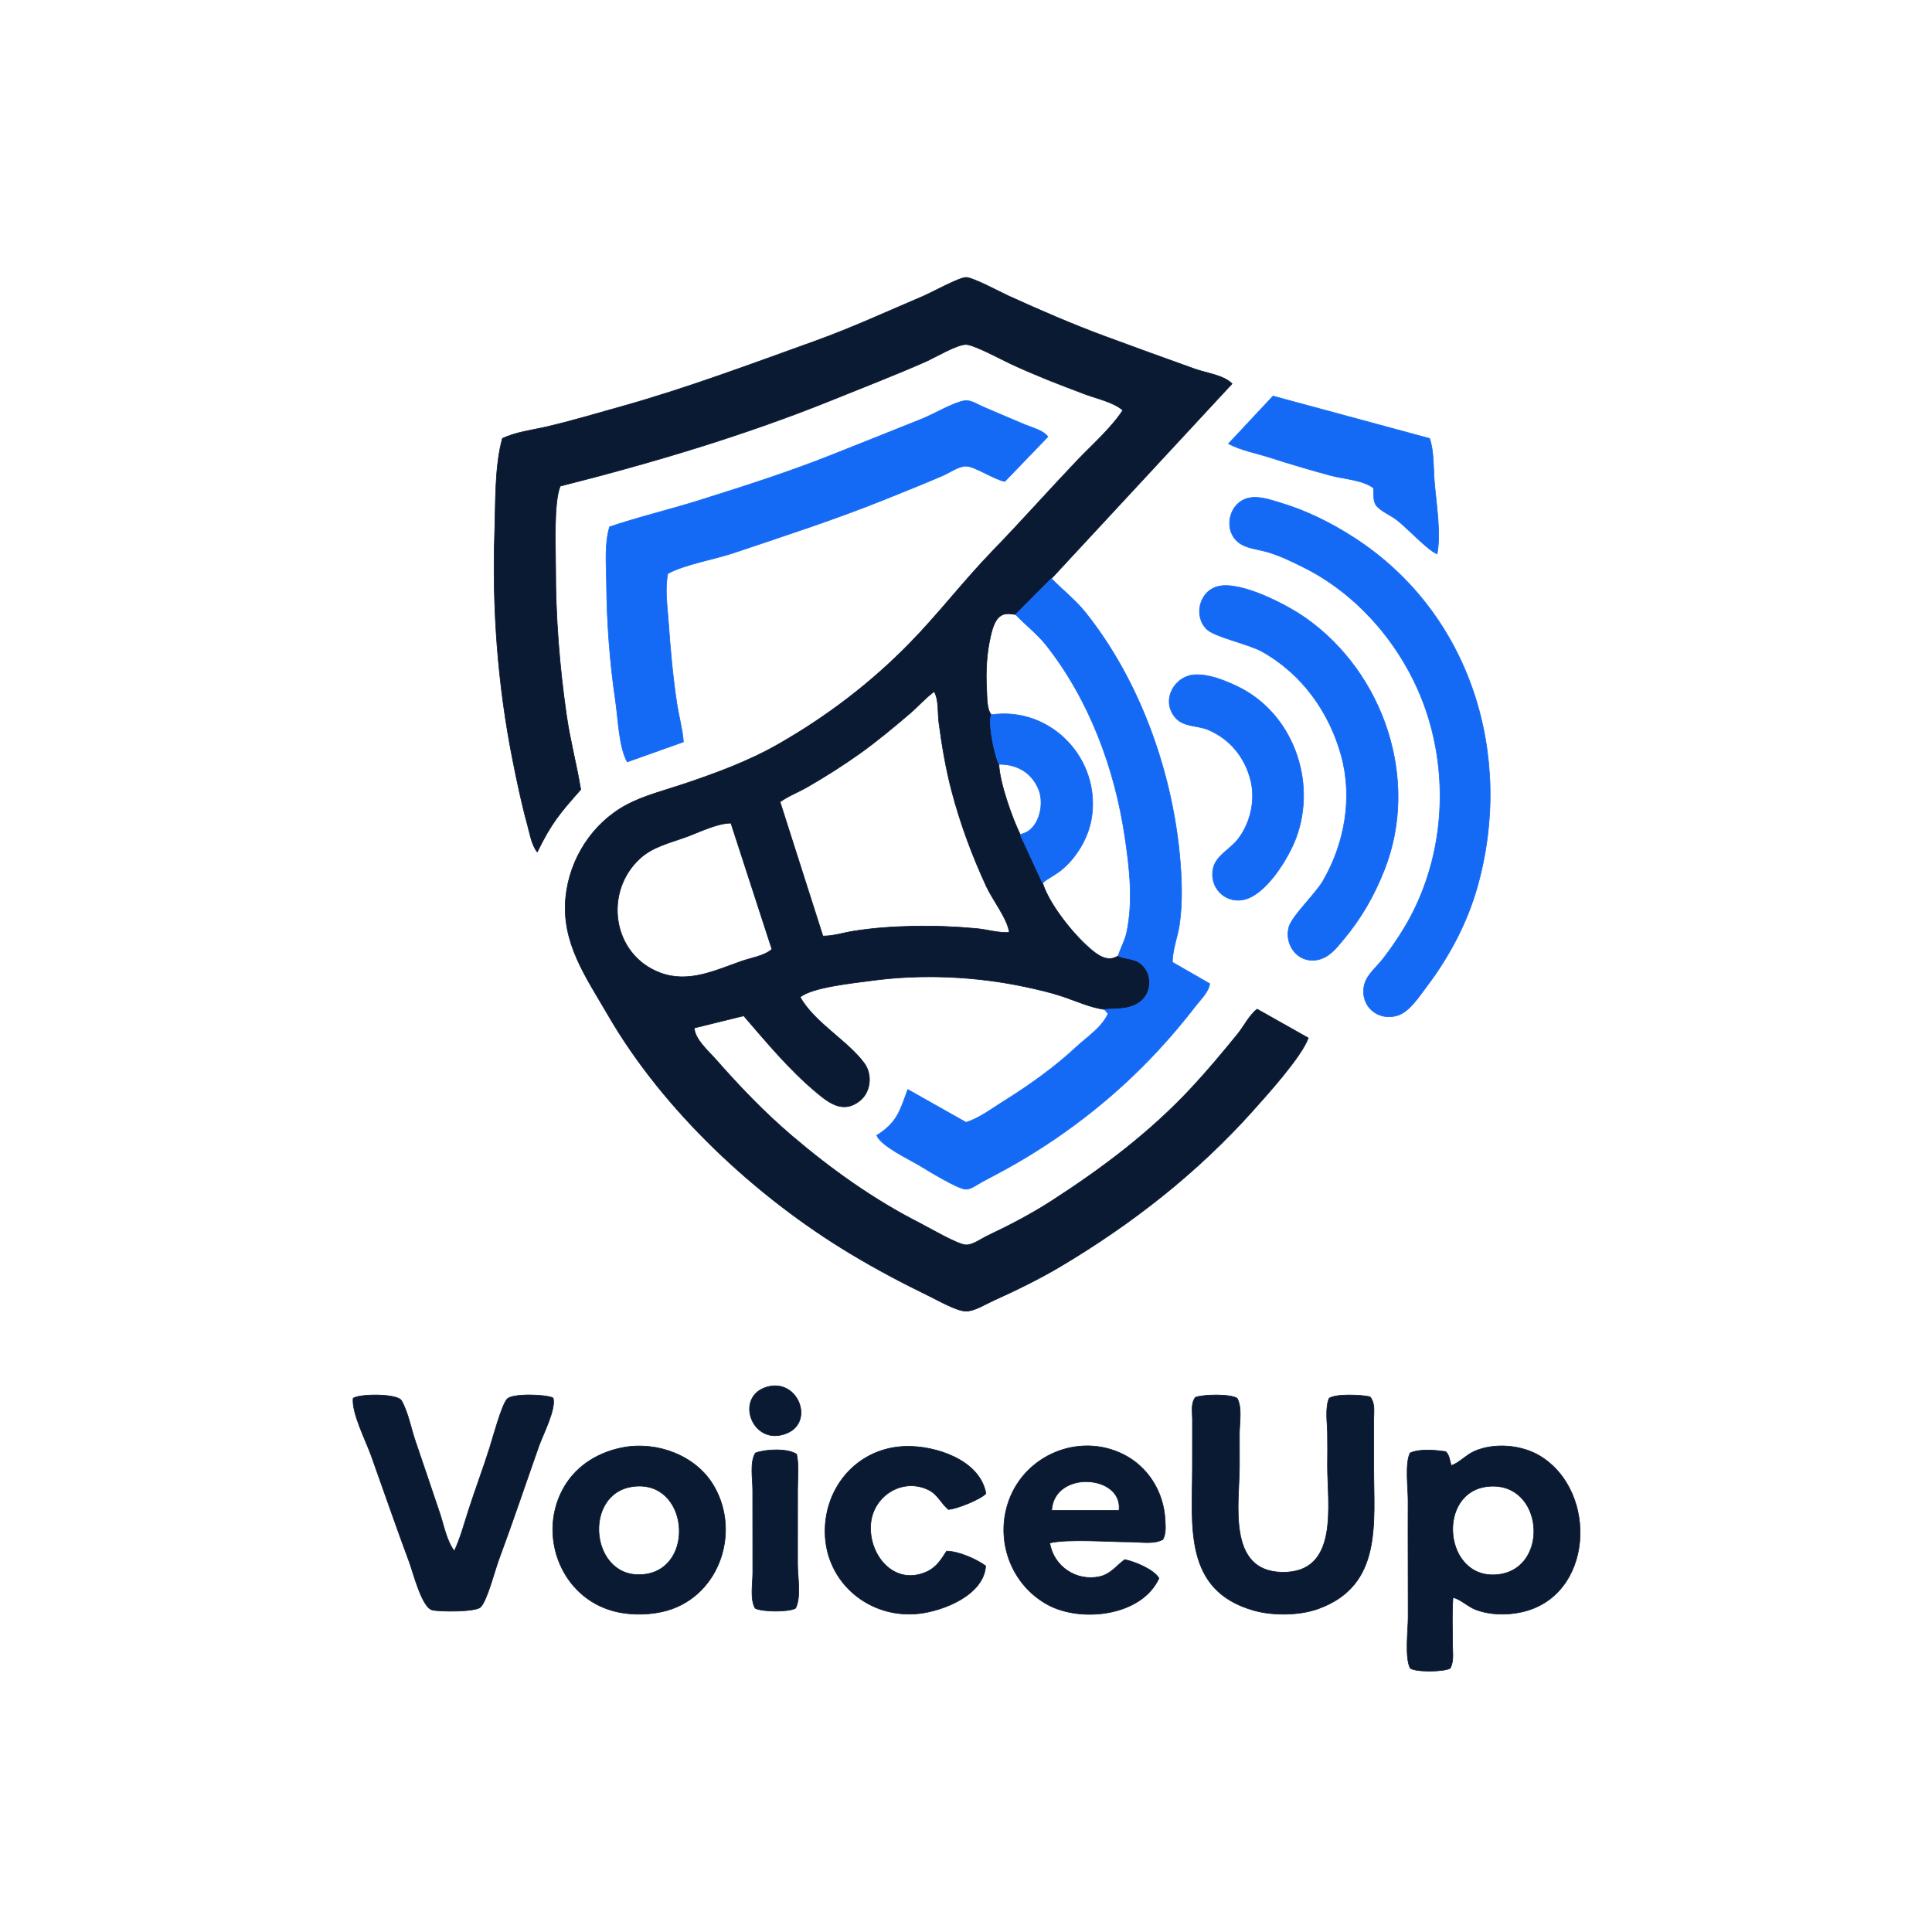
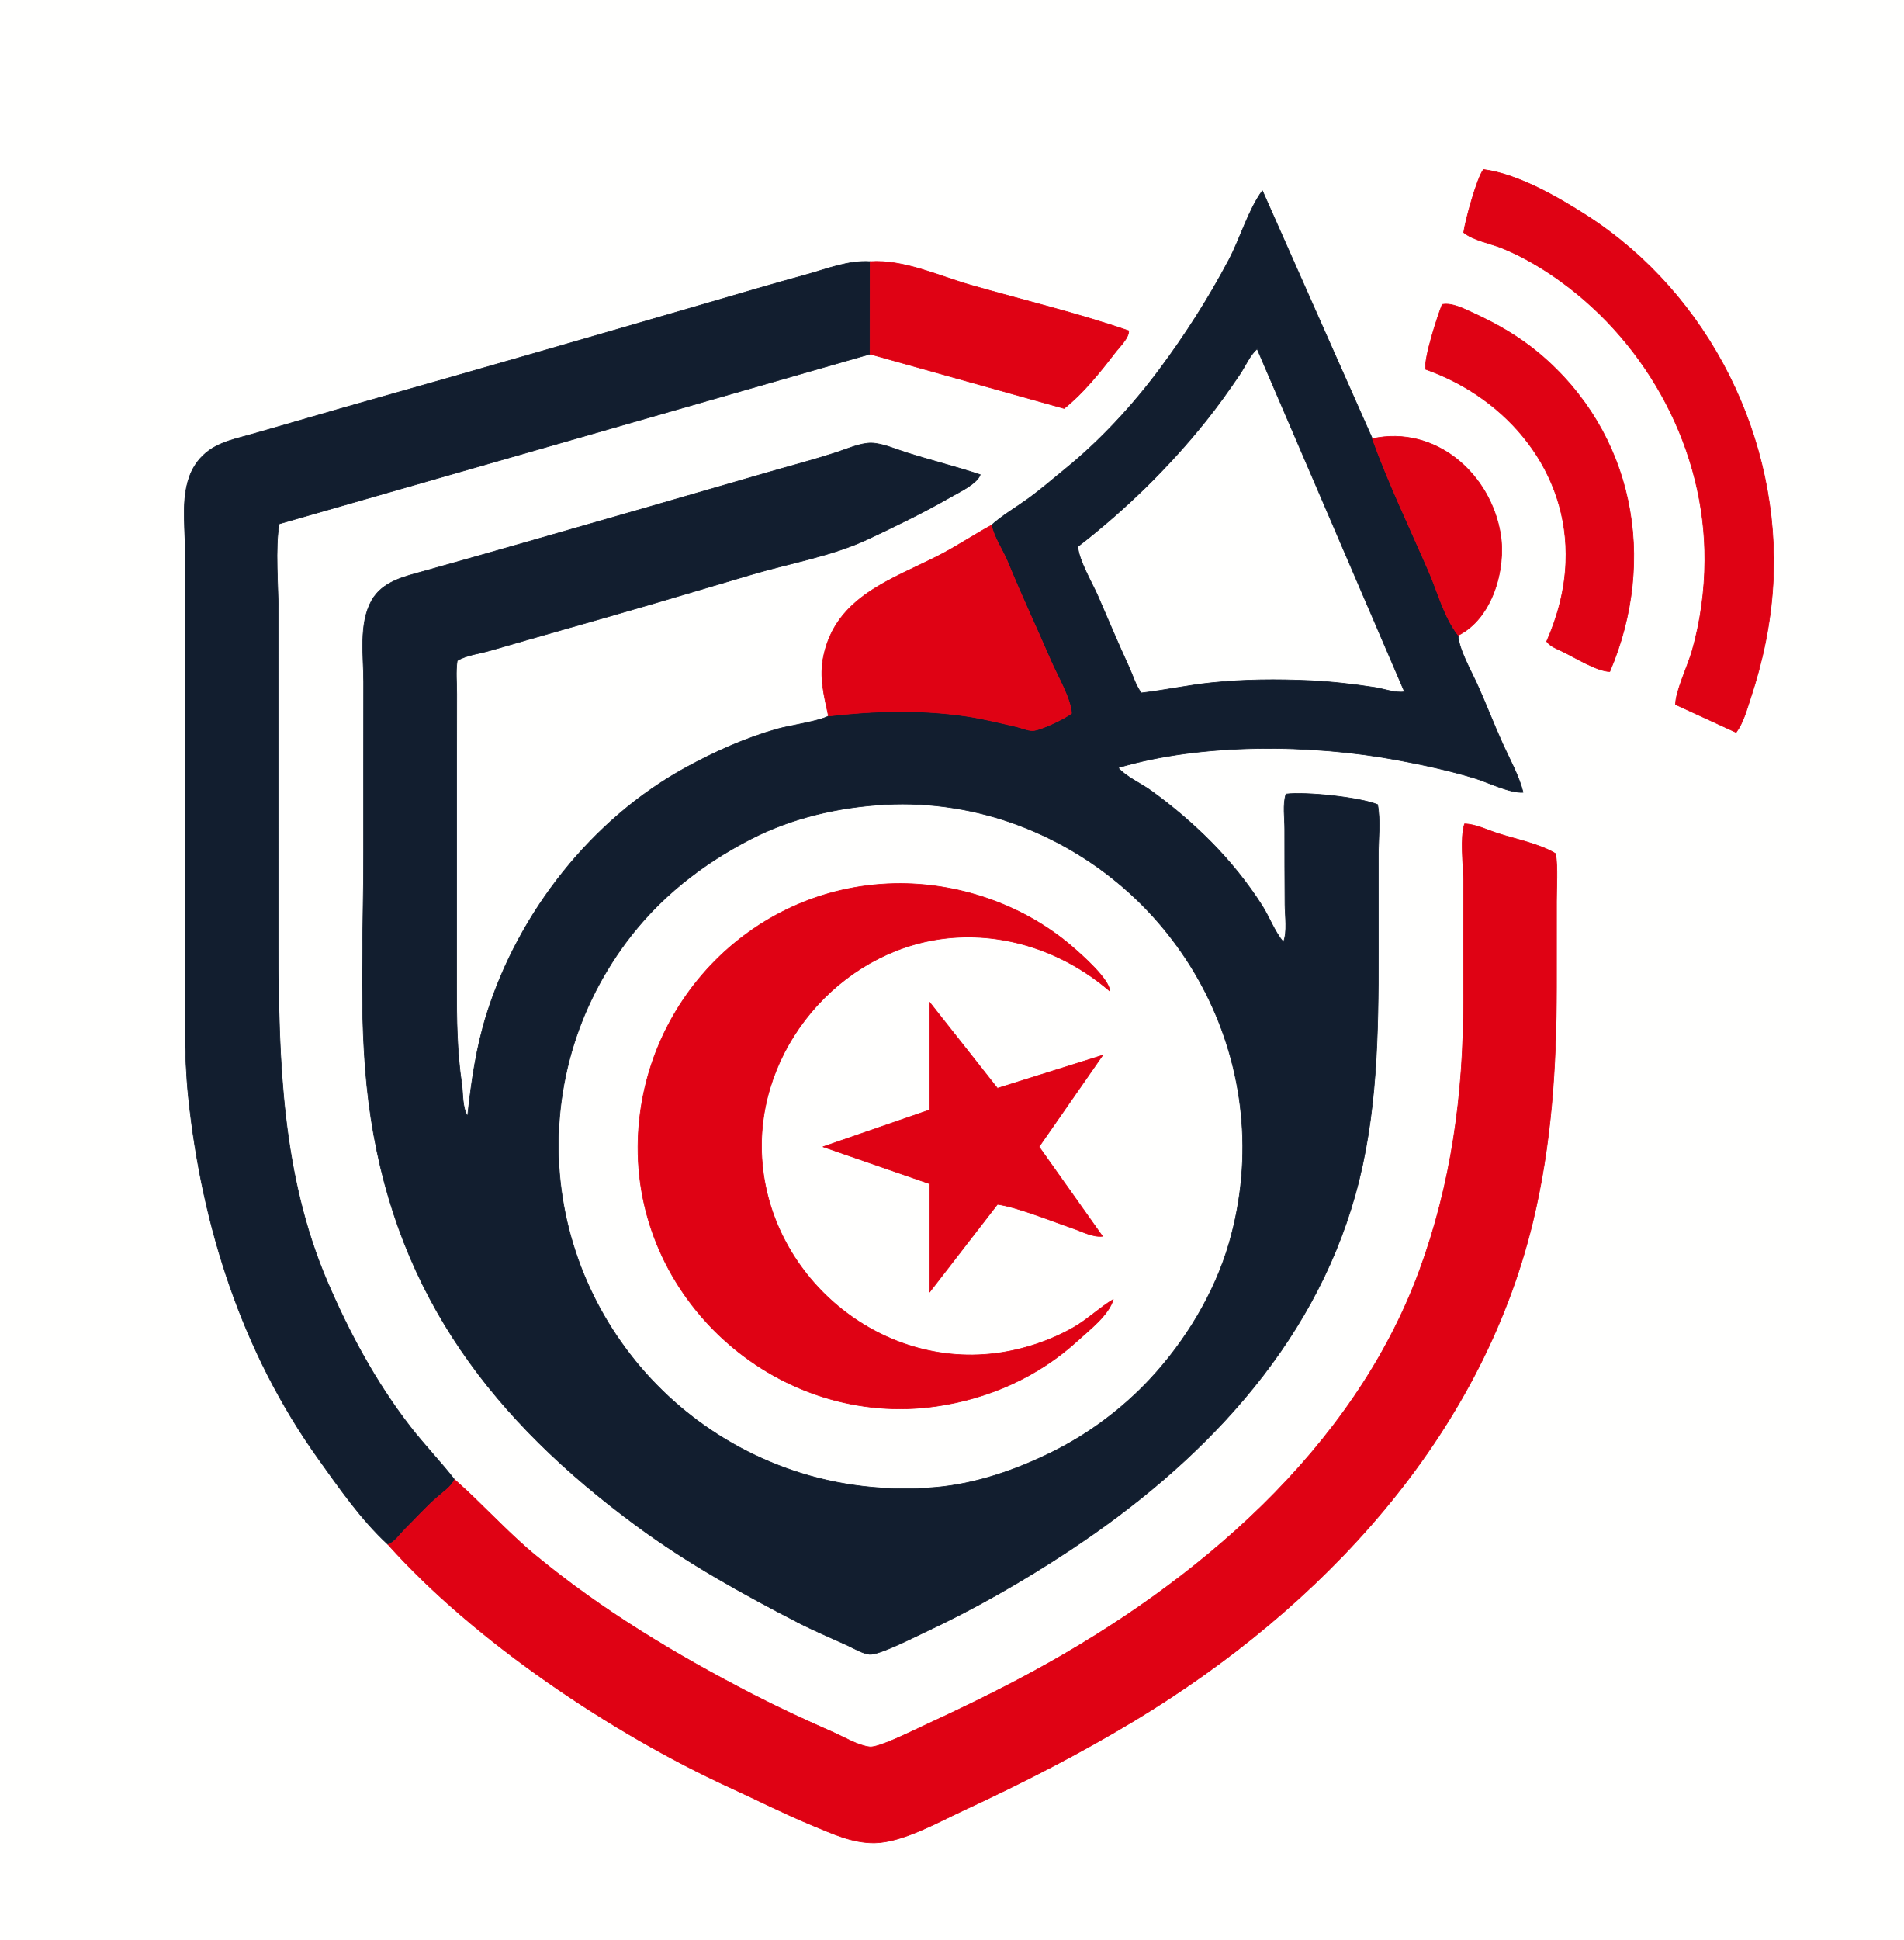
- <svg xmlns="http://www.w3.org/2000/svg" viewBox="0 0 768 768" width="768" height="768">
-   <path d="M417.95 229.99C413.21 234.76 408.47 239.52 403.74 244.29C402.14 244.06 400.46 243.73 398.88 244.26C395.62 245.35 394.52 249.75 393.84 252.62C392.19 259.57 391.8 266.74 392.2 273.88C392.37 276.86 392.17 281.86 394.03 284.13C392.79 288.29 395.32 299.69 397.09 303.8C397.26 310.84 402.34 325.17 405.52 331.68C408.49 338.12 411.47 344.55 414.44 350.99C417.01 359.33 426.39 371.03 432.95 376.77C436.18 379.6 440.22 382.76 444.49 379.97C447.65 381.43 450.93 380.79 453.79 383.31C458.54 387.5 457.91 395.46 452.5 398.81C448.3 401.42 443.69 400.92 439.05 401.28C433.27 400.45 428.08 398.02 422.59 396.16C417.77 394.54 412.69 393.37 407.71 392.3C387.89 388.05 366.21 387.08 346.11 389.85C339.63 390.74 322.8 392.4 318.07 396.38C323.91 406.68 336.96 413.63 343.59 422.7C346.83 427.14 346.17 434.07 341.79 437.57C335.2 442.82 329.57 438.49 324.38 434.13C313.63 425.11 304.76 414.36 295.63 403.8C289.08 405.41 282.54 407.02 275.99 408.63C276.15 413.13 281.79 418 284.69 421.3C294.11 432 303.9 442.22 314.77 451.49C330.39 464.8 347.29 476.87 365.6 486.18C369.2 488.01 380.68 494.77 384 494.87C386.71 494.95 390.22 492.33 392.62 491.2C401.35 487.07 409.96 482.58 418.08 477.34C438.15 464.39 457.17 450.08 473.54 432.51C479.99 425.58 486.04 418.34 492.01 411C494.58 407.84 496.52 403.64 499.73 401.15C506.51 404.97 513.29 408.79 520.07 412.61C517.34 420.15 503.77 435.12 498.02 441.55C475.82 466.33 450.15 486.39 421.66 503.37C412.98 508.53 403.85 512.94 394.66 517.11C391.59 518.5 387.42 521.2 384 521.2C380.31 521.19 373 516.96 369.51 515.27C358.74 510.04 348.33 504.53 338.07 498.36C300.52 475.8 263.61 441.45 241.58 403.3C232.99 388.44 223.08 374.77 224.89 356.65C226.41 341.46 235.37 327.38 248.84 320.07C255.82 316.29 264 314.27 271.49 311.76C284.51 307.39 297.53 302.63 309.49 295.78C328.58 284.86 346.02 271.62 361.43 255.88C373.04 244.04 383.07 230.86 394.62 218.94C406.02 207.17 416.89 194.91 428.19 183.04C434.19 176.74 441.59 170.34 446.35 163.07C442.52 159.82 436.11 158.49 431.35 156.71C421.52 153.04 411.49 149.14 401.98 144.73C398.47 143.1 387.15 136.97 384 136.94C380.33 136.92 371.59 142.16 367.86 143.8C355.74 149.14 343.37 153.9 331.11 158.87C296.08 173.04 259.32 183.98 222.72 193.23C220 199.64 220.89 217.92 220.87 225.49C220.84 245.27 222.38 264.87 225.2 284.41C226.63 294.31 229.24 304.01 230.86 313.86C222.48 323.35 219.29 327.05 213.57 338.68C211.29 335.82 210.65 331.42 209.68 327.92C207.32 319.4 205.54 310.78 203.81 302.12C197.88 272.37 195.61 241.81 196.65 211.46C197.04 199.9 196.61 185.4 199.71 174.29C204.85 171.79 211.48 170.98 217.06 169.7C226.9 167.43 236.66 164.49 246.39 161.78C272.68 154.44 298.26 144.83 323.92 135.61C338.55 130.35 352.76 123.79 367.05 117.71C370.39 116.29 381.21 110.31 384 110.28C386.71 110.24 397.83 116.24 400.99 117.67C413.46 123.34 426.18 128.85 439.01 133.61C451.02 138.07 463.08 142.4 475.12 146.72C479.47 148.27 486.61 149.18 489.76 152.55C465.82 178.36 441.88 204.18 417.95 229.99ZM371.38 274.9C367.87 277.42 365.05 280.76 361.77 283.56C355.29 289.08 348.81 294.5 341.88 299.46C335.12 304.28 328.11 308.72 320.91 312.86C317.37 314.9 313.38 316.4 310.08 318.77C315.76 336.54 321.43 354.31 327.11 372.08C331.07 372.17 335.2 370.79 339.11 370.16C346.93 368.9 355.05 368.34 362.96 368.18C371.42 368.01 379.79 368.33 388.21 369.12C392.5 369.53 396.94 370.91 401.22 370.67C400.55 365.28 394.55 357.68 392.11 352.39C386.46 340.16 381.71 327.42 378.3 314.38C375.97 305.48 374.42 296.32 373.22 287.21C372.72 283.34 373.25 278.31 371.38 274.9ZM290.55 327.19C284.69 327.31 277.82 330.91 272.29 332.88C266.12 335.08 259.5 336.63 254.51 341.15C239.83 354.41 243.22 379.48 262.39 386.7C273.69 390.96 284.23 385.78 294.84 382.07C298.62 380.75 303.85 380 306.85 377.34C301.42 360.62 295.98 343.91 290.55 327.19ZM304.84 551.36C317.17 547.75 323.91 565.2 312.72 569.75C298.99 575.32 291.75 555.2 304.84 551.36ZM180.6 616.57C182.99 611.41 184.5 605.79 186.24 600.38C188.94 591.98 192.07 583.73 194.72 575.31C195.91 571.52 199.4 558.52 201.59 556.13C203.73 553.81 217.23 554.27 219.88 555.72C221.13 560.1 215.79 570.35 214.17 574.95C208.86 590 203.79 605.15 198.23 620.11C196.71 624.17 193.65 636.28 191.02 638.86C189.04 640.8 174.8 640.73 171.81 639.99C167.7 638.95 164.25 625.09 162.75 621.06C157.52 607 152.63 592.8 147.58 578.67C145.47 572.75 139.79 561.72 140.37 555.84C142.78 554.03 157.97 553.88 159.62 556.8C162.29 561.54 163.4 567.92 165.18 573.06C168.44 582.49 171.55 591.95 174.77 601.39C176.42 606.23 177.49 612.49 180.6 616.57ZM491.79 555.84C493.84 559.6 492.69 565.64 492.68 569.86C492.68 574.07 492.69 578.28 492.69 582.49C492.71 597.28 487.52 624.53 509.55 624.99C532.69 625.46 527.63 597.86 527.71 582.49C527.74 578.28 527.78 574.07 527.71 569.86C527.65 565.55 526.71 559.83 528.34 555.84C531.01 553.98 541.35 554.43 544.61 555.25C546.71 557.87 546.08 561.01 546.08 564.25C546.08 570.56 546.08 576.88 546.08 583.19C546.05 605.41 549.68 630.2 524.1 639.48C520.15 640.91 515.85 641.52 511.65 641.65C507.31 641.78 502.55 641.34 498.39 640.16C470.26 632.21 474.01 606.41 474.01 583.19C474.01 576.88 474.02 570.56 474.02 564.25C474.02 561.32 473.33 557.87 475.18 555.47C478.3 554.27 489.05 554.05 491.79 555.84ZM248.03 575.34C261.37 572.94 276.65 578.63 283.68 590.55C294.94 609.63 285.33 635.92 263.09 640.72C256.4 642.17 248.68 642.03 242.16 639.89C222.11 633.34 213.7 608.87 224.4 590.86C229.52 582.24 238.32 577.08 248.03 575.34ZM391.92 593.71C389.85 596 380.13 599.92 376.99 600.03C374.06 597.57 372.78 594.02 369.06 592.22C358.7 587.18 347.01 594.66 346.12 605.82C345.14 617.98 355.31 630.73 368.44 624.79C372.18 623.1 374.19 619.91 376.28 616.61C380.9 616.61 388.04 619.71 391.82 622.47C391.06 634.08 375.01 640.3 365.41 641.41C345.68 643.68 328.2 629.11 327.97 609.14C327.76 590.72 341.29 575.37 360.15 574.94C371.74 574.67 389.52 580.24 391.92 593.71ZM462.27 611.95C458.75 613.97 453.21 612.93 449.23 612.93C441.11 612.93 424.36 611.65 417.31 613.35C418.74 622.59 427.81 628.79 437.1 626.73C441.59 625.73 443.71 622.43 447.12 619.96C451.04 620.77 458.67 623.86 460.71 627.38C453.79 642.5 429.72 645.07 416.54 637.92C401.86 629.96 395.39 612.21 401.06 596.49C407.58 578.42 428.75 569.45 446.32 578.04C456.38 582.96 462.59 593.1 463.15 604.23C463.28 606.92 463.54 609.56 462.27 611.95ZM577.58 635C577.13 641.23 577.4 647.76 577.41 654.03C577.42 657.11 577.99 660.42 576.47 663.15C574.14 664.62 562.8 664.75 560.59 663.15C558.37 658.84 559.76 648 559.77 642.81C559.79 627.38 559.67 611.94 559.74 596.52C559.76 591.6 558.45 581.67 560.54 577.58C564.27 575.84 570.73 576.43 574.77 577.06C576.27 578.79 576.23 580.44 576.88 582.59C580 581.56 582.67 578.48 585.85 577.02C593.83 573.36 604.94 574.3 612.4 578.92C635.45 593.22 633.36 634.6 604.81 640.82C598.9 642.11 592.28 642 586.59 639.83C583.39 638.61 580.77 635.81 577.58 635ZM316.67 578.07C317.64 582.58 317.05 587.68 317.05 592.31C317.05 602.13 317.03 611.95 317.04 621.76C317.04 626.82 318.53 634.83 316.26 639.3C313.56 640.88 302.95 640.79 300.17 639.3C298.11 635.67 299.24 629.44 299.25 625.27C299.26 614.28 299.2 603.29 299.22 592.31C299.23 587.98 298 581.27 300.29 577.58C304.34 576.06 313.01 575.64 316.67 578.07ZM444.83 600.4C446.51 586.21 419.07 584.18 418.04 600.4C426.97 600.4 435.9 600.4 444.83 600.4ZM251.74 590.9C231.14 593.51 234.65 628.62 256.35 625.81C276.7 623.17 273.67 588.11 251.74 590.9ZM591.79 590.86C570.56 592.69 573.81 628.72 595.82 625.87C616.23 623.23 613.62 588.97 591.79 590.86Z" fill="#0b1a33" fill-rule="evenodd" stroke="#0b1a33" stroke-width="0.25" stroke-linejoin="round" />
-   <path d="M568.3 174.29C570.09 179.55 569.74 186.27 570.21 191.82C570.93 200.31 572.86 211.93 571.27 220.2C567.3 218.61 559.04 209.34 554.49 206.12C552.33 204.59 548.18 202.8 546.8 200.5C545.74 198.74 546.24 195.93 545.93 193.93C541.29 190.63 533.92 190.41 528.44 188.88C520.78 186.75 513.1 184.56 505.56 182.09C499.83 180.22 493.7 179.17 488.32 176.39C494.23 170.08 500.13 163.76 506.04 157.44C526.79 163.05 547.55 168.67 568.3 174.29ZM416.57 173.59C410.86 179.52 405.14 185.45 399.43 191.39C394.94 190.51 387.59 185.36 384 185.3C381.11 185.25 377.29 187.99 374.68 189.11C366.77 192.49 358.8 195.7 350.83 198.89C331.4 206.67 311.46 213.11 291.64 219.79C283.95 222.38 272.2 224.34 265.47 228C264.21 234.1 265.28 241.04 265.71 247.23C266.46 258.05 267.42 268.79 269.04 279.52C269.82 284.66 271.28 289.76 271.67 294.93C264.22 297.58 256.78 300.23 249.34 302.88C246.02 296.96 245.72 285.68 244.7 278.79C242.4 263.3 241.23 247.5 241.1 231.8C241.05 224.61 240.22 216.35 242.32 209.43C254.01 205.47 266.13 202.62 277.91 198.92C295.56 193.38 313.42 187.68 330.61 180.84C342.64 176.06 354.67 171.28 366.68 166.44C371.18 164.63 378.97 160.02 383.37 159.3C385.91 158.88 388.8 160.91 391.1 161.87C396.52 164.15 401.89 166.51 407.33 168.78C410.38 170.06 414.49 170.95 416.57 173.59ZM496.31 197.99C500.45 197.06 504.92 198.67 508.87 199.85C519.33 202.96 529.25 207.9 538.4 213.83C584.75 243.84 601.96 300.54 587.25 352.58C583.2 366.9 576.11 380.27 567.13 392.14C564.26 395.92 560.32 402.18 555.55 403.65C547.66 406.06 540.58 399.86 542.29 391.76C543.2 387.49 547.25 384.44 549.81 381.1C554.32 375.2 558.49 368.94 561.82 362.28C573.55 338.75 575.5 310.94 567.98 285.86C560.38 260.54 542.09 237.44 518.27 225.55C513.43 223.13 508.22 220.58 502.96 219.18C499.52 218.26 495.29 217.91 492.38 215.64C486.03 210.69 488.53 199.73 496.31 197.99ZM417.95 229.99C422.42 234.55 427.5 238.47 431.54 243.54C452.8 270.18 465.62 305.78 468.88 339.45C469.75 348.46 470.17 358.5 468.85 367.47C468.13 372.4 466.02 377.58 466.06 382.51C471 385.35 475.93 388.18 480.87 391.01C480.53 394.2 477.27 397.3 475.28 399.88C470.51 406.07 465.49 412.02 460.17 417.75C443.98 435.19 424.94 450.27 404.37 462.18C399.73 464.87 394.99 467.35 390.26 469.87C388.48 470.82 386.08 472.73 384 472.74C380.92 472.76 368.65 465.19 365.45 463.26C361.16 460.69 350.36 455.66 348.51 451.33C356.65 446.26 357.77 441.54 360.85 433.08C368.57 437.43 376.28 441.78 384 446.14C389.06 444.65 393.99 440.88 398.47 438.08C408.74 431.69 418.92 424.5 427.8 416.23C432.04 412.29 438.13 408.35 440.47 402.94C440 402.39 439.53 401.83 439.05 401.28C443.69 400.92 448.3 401.42 452.5 398.81C457.91 395.46 458.54 387.5 453.79 383.31C450.93 380.79 447.65 381.43 444.49 379.97C445.49 376.83 447.2 373.9 447.91 370.53C450.54 358 448.99 344.9 447.13 332.42C443.08 305.34 433 278.17 415.87 256.45C412.24 251.86 407.61 248.42 403.74 244.29C408.47 239.52 413.21 234.76 417.95 229.99ZM484.4 233.06C493.51 231.01 511.63 240.45 519.1 245.73C550.08 267.61 564.45 309.99 550.29 345.82C546.2 356.19 541.1 365.06 533.92 373.65C531.05 377.08 528.24 380.72 523.55 381.57C516 382.94 510.59 375.76 512.29 368.75C513.37 364.29 522.88 355.42 525.9 350.21C534.51 335.34 537.8 317.23 533.21 300.47C528.45 283.11 517.6 267.89 501.68 259C496.15 255.92 482.87 253.24 479.69 250.1C474.28 244.78 476.84 234.76 484.4 233.06ZM475.18 268.22C480.67 268 486.61 270.41 491.47 272.68C513.79 283.09 523.66 310.44 515.18 333.12C512.24 340.99 503.19 356.03 494.09 357.68C486.63 359.04 480.63 352.49 482.26 345.18C483.39 340.13 488.92 337.64 491.96 333.8C497.01 327.42 499.13 318.28 497.21 310.38C494.98 301.18 489.05 293.83 480.32 290.11C475.91 288.22 470.48 289.15 467.1 285.1C461.46 278.34 466.81 268.56 475.18 268.22ZM394.03 284.13C417.86 280.68 437.92 301.98 433.83 325.59C432.48 333.36 427.7 341.27 421.53 346.14C419.28 347.92 416.51 349.14 414.44 350.99C411.47 344.55 408.49 338.12 405.52 331.68C412.9 330.45 415.35 319.98 412.95 313.98C410.19 307.09 404.33 303.77 397.09 303.8C395.32 299.69 392.79 288.29 394.03 284.13Z" fill="#156af5" fill-rule="evenodd" stroke="#156af5" stroke-width="0.25" stroke-linejoin="round" />
+ <svg xmlns="http://www.w3.org/2000/svg" viewBox="0 0 740 754" width="740" height="754">
+   <path d="M0.17 0.17C246.72 0.17 493.28 0.17 739.83 0.17C739.83 251.5 739.83 502.82 739.83 754.15C493.28 754.15 246.72 754.15 0.17 754.15C0.17 502.82 0.17 251.5 0.17 0.17ZM576.65 65.88C574.06 69.32 569.6 85.66 568.96 90.37C572.7 93.43 579.37 94.6 583.92 96.44C591.88 99.66 599.57 104.22 606.53 109.24C640.89 134.04 662.98 175.22 662.7 217.91C662.63 229.75 660.99 241.58 657.76 252.95C656.16 258.59 651.33 268.66 651.3 273.83C659.16 277.44 667.01 281.05 674.87 284.66C677.63 280.96 678.97 275.92 680.41 271.56C685.21 257.12 688.3 242.47 689.2 227.24C692.53 170.89 664.53 114.51 616.95 83.87C605.71 76.63 590.02 67.6 576.65 65.88ZM385.41 204.13C378.49 207.86 371.98 212.29 364.95 215.89C346.69 225.25 325.02 231.8 320.16 254.93C318.4 263.33 320.34 270.21 322.04 278.3C318.54 280.3 306.88 281.98 302.04 283.35C289.72 286.85 277.8 292.19 266.58 298.33C230.01 318.35 201.67 354.53 189.21 394.08C185.12 407.03 183.22 420.36 181.76 433.81C179.62 430.44 180.04 425.08 179.46 421.15C177.63 408.78 177.46 396.13 177.49 383.64C177.56 355 177.47 326.35 177.51 297.71C177.52 288.38 177.51 279.06 177.54 269.74C177.56 265.5 177.09 260.96 177.73 256.78C181.38 254.58 186.38 254.05 190.5 252.86C199.85 250.16 209.19 247.44 218.55 244.8C243.23 237.85 267.8 230.54 292.36 223.24C307.21 218.83 323.4 216.11 337.42 209.53C348.31 204.42 359.04 199.22 369.48 193.22C372.76 191.33 379.81 188.05 381.04 184.49C371.55 181.34 361.84 178.92 352.3 175.9C348.25 174.62 342.88 172.24 338.64 172.19C334.41 172.14 328.96 174.6 324.95 175.9C315.93 178.82 306.65 181.24 297.54 183.89C266.48 192.91 235.38 201.91 204.27 210.8C191.17 214.55 178.08 218.29 164.96 221.95C157.28 224.1 148.67 225.89 144.45 233.44C139.42 242.46 141.36 255.01 141.36 264.97C141.38 287.02 141.29 309.07 141.34 331.12C141.41 365.38 139 400.64 144.21 434.61C154.87 504.2 192.07 552.2 247.5 593.07C267.12 607.53 288.64 619.48 310.26 630.62C316.52 633.84 322.99 636.53 329.37 639.46C331.78 640.57 335.36 642.73 338.01 642.96C341.74 643.28 355.23 636.36 359.26 634.48C378.83 625.35 397.9 614.41 415.92 602.49C466.47 569.05 510.08 524.07 526.81 464.36C535.46 433.46 535.77 401.85 535.82 370C535.84 357.5 535.82 344.99 535.79 332.49C535.78 326.12 536.67 318.94 535.5 312.71C528.31 309.81 507.55 307.67 499.89 308.62C498.59 312.7 499.42 317.96 499.41 322.26C499.39 332.03 499.45 341.81 499.5 351.59C499.53 356.02 500.49 362.1 498.9 366.12C495.5 362.21 493.45 356.45 490.63 352.01C485.04 343.22 478.25 334.79 470.92 327.37C463.66 320.02 455.76 313.32 447.39 307.27C443.47 304.44 437.75 301.95 434.63 298.39C467.3 288.64 509.93 289.18 543.22 295.4C553.24 297.27 563.3 299.46 573.06 302.4C578.32 303.98 586.86 308.31 592.06 307.94C590.49 301.6 586.88 295.17 584.17 289.19C580.59 281.3 577.52 273.18 573.91 265.3C571.74 260.54 566.86 251.91 566.86 246.92C580.16 240.32 585.47 221.16 583.29 207.66C579.49 184.17 558.08 165.17 533.46 170.48C519.21 138.36 504.96 106.24 490.72 74.12C485.27 81.51 482.11 92.62 477.72 100.94C469.76 115.98 460.64 130.26 450.46 143.89C440.07 157.81 427.43 171.45 413.92 182.39C409.04 186.34 404.26 190.53 399.15 194.18C394.64 197.42 389.51 200.4 385.41 204.13ZM150.81 600.28C184.33 637.82 238.06 673.82 283.68 694.71C294.45 699.64 304.99 705.01 315.95 709.53C323.68 712.72 331.43 716.38 339.99 716.26C350.8 716.1 364.75 708.16 374.54 703.62C397.38 693 419.6 681.68 441.17 668.64C513.62 624.84 575.52 558.96 595.84 474.87C603.11 444.76 605.02 414.56 605.04 383.64C605.05 372.5 605.06 361.36 605.05 350.22C605.04 344.17 605.58 337.79 604.74 331.81C598.87 328.1 588.9 326.07 582.15 323.88C578.11 322.57 573.53 320.27 569.3 320.21C567.51 325.88 568.87 335.84 568.87 342.04C568.86 357.72 568.82 373.41 568.87 389.1C568.97 425.1 564.17 460.22 551.68 494.06C526.06 563.44 465.01 615.13 401.68 649.6C387.14 657.52 372.42 664.56 357.42 671.51C353.85 673.17 341.45 679.32 338.13 678.96C333.63 678.48 328.24 675.22 324.12 673.4C313.48 668.71 302.94 663.85 292.59 658.52C262.83 643.18 233.62 625.62 207.78 604.19C196.8 595.09 187.36 584.38 176.68 575.03C171.15 567.97 164.87 561.48 159.37 554.37C146.09 537.19 135.69 517.88 127.17 497.97C109.64 457.03 108.22 412.48 108.22 368.64C108.22 349.08 108.2 329.53 108.21 309.98C108.22 286.11 108.21 262.24 108.2 238.37C108.2 228.82 106.82 212.26 108.56 203.59C185.11 181.6 261.65 159.61 338.2 137.62C363.35 144.66 388.5 151.71 413.65 158.75C421.09 152.87 427.69 144.59 433.44 137.09C435.1 134.91 438.9 131.35 438.75 128.56C418.65 121.6 397.68 116.65 377.23 110.77C364.85 107.22 351.3 100.78 338.22 101.68C329.65 101.13 321.34 104.58 313.21 106.81C300.45 110.3 287.75 114.07 275.05 117.77C230.96 130.61 186.84 143.39 142.66 155.87C127.78 160.07 112.96 164.48 98.08 168.71C90 171 82.14 172.35 76.77 179.45C69.61 188.91 71.99 202.68 72 213.82C72.01 239.51 72.03 265.2 72.02 290.88C72 318.62 71.97 346.36 72.02 374.09C72.05 391.5 71.45 409.15 73.26 426.49C78.51 476.69 94.12 525.53 123.68 566.88C131.89 578.36 140.39 590.66 150.81 600.28ZM625.76 261.01C644.37 217.44 635.11 168.26 598.26 137.32C590.58 130.88 581.95 125.9 572.86 121.75C569.28 120.12 564.5 117.56 560.6 118.33C558.69 123.21 553.55 138.99 554.15 143.53C586.02 154.77 610.08 183.4 608.67 218.59C608.24 229.3 605.51 239.54 601.21 249.31C602.82 251.4 605.35 252.21 607.72 253.37C612.39 255.66 620.85 260.92 625.76 261.01ZM488.67 135.58C507.77 180.01 526.87 224.43 545.96 268.86C542.52 269.45 537.88 267.71 534.37 267.17C525.98 265.88 517.62 264.92 509.13 264.53C496.43 263.95 483.6 264.04 470.94 265.35C461.79 266.29 452.76 268.27 443.66 269.32C441.44 266.41 440.37 262.52 438.84 259.2C434.65 250.1 430.79 240.87 426.79 231.69C424.46 226.35 419.43 218 418.96 212.45C437.38 198.19 454.23 181.76 468.79 163.57C473.46 157.73 477.79 151.63 481.98 145.44C484.15 142.24 485.78 138.14 488.67 135.58ZM344.21 312.68C361.79 311.72 379.86 314.62 396.27 320.86C461.26 345.58 497.25 415.79 477.82 483.03C472.19 502.52 460.82 521.26 447.02 536.03C436.1 547.71 423 557.46 408.68 564.51C394.8 571.34 379.33 576.71 363.81 578.07C345.01 579.72 325.79 577.55 307.95 571.45C242.2 548.96 203.67 479.7 221.34 411.95C225.62 395.52 233.16 380.02 243.27 366.37C256.06 349.09 272.71 336 291.7 326.19C307.87 317.83 326.12 313.66 344.21 312.68ZM431.38 385.17C431.33 380.66 420.54 371.14 416.78 367.9C398.56 352.2 374.18 343.47 350.19 343.39C293.57 343.21 248.26 389.53 247.99 445.71C247.69 506.8 303.45 555.27 363.96 546.56C384.44 543.61 403.67 535.03 419 520.98C423.55 516.81 431.03 511.08 432.75 505.04C427.39 508.25 422.84 512.74 417.36 515.89C408.24 521.13 397.46 524.68 387.05 526C339.56 532.02 296.26 493.23 296.01 445.71C295.79 404.38 329.33 367.43 370.68 364.4C392.85 362.78 414.64 370.78 431.38 385.17ZM361.36 389.53C361.36 403.48 361.36 417.43 361.36 431.38C347.54 436.16 333.73 440.93 319.92 445.71C333.74 450.49 347.56 455.28 361.37 460.07C361.37 474.11 361.37 488.15 361.37 502.18C370.16 490.81 378.95 479.45 387.73 468.08C395.19 469.04 409.33 474.77 417.04 477.4C420.69 478.65 424.79 480.91 428.56 480.49C420.34 468.89 412.12 457.3 403.9 445.71C412.15 433.84 420.4 421.98 428.65 410.12C415.01 414.4 401.37 418.68 387.73 422.96C378.94 411.81 370.15 400.67 361.36 389.53Z" fill="#fffffe" fill-rule="evenodd" stroke="#fffffe" stroke-width="0.25" stroke-linejoin="round" />
+   <path d="M533.46 170.48C539.83 188.07 548.04 205.13 555.51 222.34C559.01 230.41 561.41 239.98 566.86 246.92C566.86 251.91 571.74 260.54 573.91 265.3C577.52 273.18 580.59 281.3 584.17 289.19C586.88 295.17 590.49 301.6 592.06 307.94C586.86 308.31 578.32 303.98 573.06 302.4C563.3 299.46 553.24 297.27 543.22 295.4C509.93 289.18 467.3 288.64 434.63 298.39C437.75 301.95 443.47 304.44 447.39 307.27C455.76 313.32 463.66 320.02 470.92 327.37C478.25 334.79 485.04 343.22 490.63 352.01C493.45 356.45 495.5 362.21 498.9 366.12C500.49 362.1 499.53 356.02 499.5 351.59C499.45 341.81 499.39 332.03 499.41 322.26C499.42 317.96 498.59 312.7 499.89 308.62C507.55 307.67 528.31 309.81 535.5 312.71C536.67 318.94 535.78 326.12 535.79 332.49C535.82 344.99 535.84 357.5 535.82 370C535.77 401.85 535.46 433.46 526.81 464.36C510.08 524.07 466.47 569.05 415.92 602.49C397.9 614.41 378.83 625.35 359.26 634.48C355.23 636.36 341.74 643.28 338.01 642.96C335.36 642.73 331.78 640.57 329.37 639.46C322.99 636.53 316.52 633.84 310.26 630.62C288.64 619.48 267.12 607.53 247.5 593.07C192.07 552.2 154.87 504.2 144.21 434.61C139 400.64 141.41 365.38 141.34 331.12C141.29 309.07 141.38 287.02 141.36 264.97C141.36 255.01 139.42 242.46 144.45 233.44C148.67 225.89 157.28 224.1 164.96 221.95C178.08 218.29 191.17 214.55 204.27 210.8C235.38 201.91 266.48 192.91 297.54 183.89C306.65 181.24 315.93 178.82 324.95 175.9C328.96 174.6 334.41 172.14 338.64 172.19C342.88 172.24 348.25 174.62 352.3 175.9C361.84 178.92 371.55 181.34 381.04 184.49C379.81 188.05 372.76 191.33 369.48 193.22C359.04 199.22 348.31 204.42 337.42 209.53C323.4 216.11 307.21 218.83 292.36 223.24C267.8 230.54 243.23 237.85 218.55 244.8C209.19 247.44 199.85 250.16 190.5 252.86C186.38 254.05 181.38 254.58 177.73 256.78C177.09 260.96 177.56 265.5 177.54 269.74C177.51 279.06 177.52 288.38 177.51 297.71C177.47 326.35 177.56 355 177.49 383.64C177.46 396.13 177.63 408.78 179.46 421.15C180.04 425.08 179.62 430.44 181.76 433.81C183.22 420.36 185.12 407.03 189.21 394.08C201.67 354.53 230.01 318.35 266.58 298.33C277.8 292.19 289.72 286.85 302.04 283.35C306.88 281.98 318.54 280.3 322.04 278.3C339.85 276.23 357.64 275.72 375.46 278.32C382.11 279.3 388.67 280.96 395.21 282.45C397.21 282.91 399.31 283.93 401.37 283.94C404.28 283.96 414.16 279.15 416.53 277.24C416.18 271.37 410.89 262.48 408.47 256.83C402.96 243.99 396.97 231.34 391.69 218.41C389.84 213.89 386.32 208.85 385.41 204.13C389.51 200.4 394.64 197.42 399.15 194.18C404.26 190.53 409.04 186.34 413.92 182.39C427.43 171.45 440.07 157.81 450.46 143.89C460.64 130.26 469.76 115.98 477.72 100.94C482.11 92.62 485.27 81.51 490.72 74.12C504.96 106.24 519.21 138.36 533.46 170.48ZM338.22 101.68C338.21 113.66 338.21 125.64 338.2 137.62C261.65 159.61 185.11 181.6 108.56 203.59C106.82 212.26 108.2 228.82 108.2 238.37C108.21 262.24 108.22 286.11 108.21 309.98C108.2 329.53 108.22 349.08 108.22 368.64C108.22 412.48 109.64 457.03 127.17 497.97C135.69 517.88 146.09 537.19 159.37 554.37C164.87 561.48 171.15 567.97 176.68 575.03C175.67 577.73 171.67 580.41 169.44 582.41C165.26 586.16 161.47 590.37 157.48 594.32C155.57 596.19 153.27 599.67 150.81 600.28C140.39 590.66 131.89 578.36 123.68 566.88C94.12 525.53 78.51 476.69 73.26 426.49C71.45 409.15 72.05 391.5 72.02 374.09C71.97 346.36 72 318.62 72.02 290.88C72.03 265.2 72.01 239.51 72 213.82C71.99 202.68 69.61 188.91 76.77 179.45C82.14 172.35 90 171 98.08 168.71C112.96 164.48 127.78 160.07 142.66 155.87C186.84 143.39 230.96 130.61 275.05 117.77C287.75 114.07 300.45 110.3 313.21 106.81C321.34 104.58 329.65 101.13 338.22 101.68ZM488.67 135.58C485.78 138.14 484.15 142.24 481.98 145.44C477.79 151.63 473.46 157.73 468.79 163.57C454.23 181.76 437.38 198.19 418.96 212.45C419.43 218 424.46 226.35 426.79 231.69C430.79 240.87 434.65 250.1 438.84 259.2C440.37 262.52 441.44 266.41 443.66 269.32C452.76 268.27 461.79 266.29 470.94 265.35C483.6 264.04 496.43 263.95 509.13 264.53C517.62 264.92 525.98 265.88 534.37 267.17C537.88 267.71 542.52 269.45 545.96 268.86C526.87 224.43 507.77 180.01 488.67 135.58ZM344.21 312.68C326.12 313.66 307.87 317.83 291.7 326.19C272.71 336 256.06 349.09 243.27 366.37C233.16 380.02 225.62 395.52 221.34 411.95C203.67 479.7 242.2 548.96 307.95 571.45C325.79 577.55 345.01 579.72 363.81 578.07C379.33 576.71 394.8 571.34 408.68 564.51C423 557.46 436.1 547.71 447.02 536.03C460.82 521.26 472.19 502.52 477.82 483.03C497.25 415.79 461.26 345.58 396.27 320.86C379.86 314.62 361.79 311.72 344.21 312.68Z" fill="#121e2f" fill-rule="evenodd" stroke="#121e2f" stroke-width="0.25" stroke-linejoin="round" />
+   <path d="M576.65 65.88C590.02 67.6 605.71 76.63 616.95 83.87C664.53 114.51 692.53 170.89 689.2 227.24C688.3 242.47 685.21 257.12 680.41 271.56C678.97 275.92 677.63 280.96 674.87 284.66C667.01 281.05 659.16 277.44 651.3 273.83C651.33 268.66 656.16 258.59 657.76 252.95C660.99 241.58 662.63 229.75 662.7 217.91C662.98 175.22 640.89 134.04 606.53 109.24C599.57 104.22 591.88 99.66 583.92 96.44C579.37 94.6 572.7 93.43 568.96 90.37C569.6 85.66 574.06 69.32 576.65 65.88ZM338.22 101.68C351.3 100.78 364.85 107.22 377.23 110.77C397.68 116.65 418.65 121.6 438.75 128.56C438.9 131.35 435.1 134.91 433.44 137.09C427.69 144.59 421.09 152.87 413.65 158.75C388.5 151.71 363.35 144.66 338.2 137.62C338.21 125.64 338.21 113.66 338.22 101.68ZM625.76 261.01C620.85 260.92 612.39 255.66 607.72 253.37C605.35 252.21 602.82 251.4 601.21 249.31C605.51 239.54 608.24 229.3 608.67 218.59C610.08 183.4 586.02 154.77 554.15 143.53C553.55 138.99 558.69 123.21 560.6 118.33C564.5 117.56 569.28 120.12 572.86 121.75C581.95 125.9 590.58 130.88 598.26 137.32C635.11 168.26 644.37 217.44 625.76 261.01ZM566.86 246.92C561.41 239.98 559.01 230.41 555.51 222.34C548.04 205.13 539.83 188.07 533.46 170.48C558.08 165.17 579.49 184.17 583.29 207.66C585.47 221.16 580.16 240.32 566.86 246.92ZM385.41 204.13C386.32 208.85 389.84 213.89 391.69 218.41C396.97 231.34 402.96 243.99 408.47 256.83C410.89 262.48 416.18 271.37 416.53 277.24C414.16 279.15 404.28 283.96 401.37 283.94C399.31 283.93 397.21 282.91 395.21 282.45C388.67 280.96 382.11 279.3 375.46 278.32C357.64 275.72 339.85 276.23 322.04 278.3C320.34 270.21 318.4 263.33 320.16 254.93C325.02 231.8 346.69 225.25 364.95 215.89C371.98 212.29 378.49 207.86 385.41 204.13ZM150.81 600.28C153.27 599.67 155.57 596.19 157.48 594.32C161.47 590.37 165.26 586.16 169.44 582.41C171.67 580.41 175.67 577.73 176.68 575.03C187.36 584.38 196.8 595.09 207.78 604.19C233.62 625.62 262.83 643.18 292.59 658.52C302.94 663.85 313.48 668.71 324.12 673.4C328.24 675.22 333.63 678.48 338.13 678.96C341.45 679.32 353.85 673.17 357.42 671.51C372.42 664.56 387.14 657.52 401.68 649.6C465.01 615.13 526.06 563.44 551.68 494.06C564.17 460.22 568.97 425.1 568.87 389.1C568.82 373.41 568.86 357.72 568.87 342.04C568.87 335.84 567.51 325.88 569.3 320.21C573.53 320.27 578.11 322.57 582.15 323.88C588.9 326.07 598.87 328.1 604.74 331.81C605.58 337.79 605.04 344.17 605.05 350.22C605.06 361.36 605.05 372.5 605.04 383.64C605.02 414.56 603.11 444.76 595.84 474.87C575.52 558.96 513.62 624.84 441.17 668.64C419.6 681.68 397.38 693 374.54 703.62C364.75 708.16 350.8 716.1 339.99 716.26C331.43 716.38 323.68 712.72 315.95 709.53C304.99 705.01 294.45 699.64 283.68 694.71C238.06 673.82 184.33 637.82 150.81 600.28ZM431.38 385.17C414.64 370.78 392.85 362.78 370.68 364.4C329.33 367.43 295.79 404.38 296.01 445.71C296.26 493.23 339.56 532.02 387.05 526C397.46 524.68 408.24 521.13 417.36 515.89C422.84 512.74 427.39 508.25 432.75 505.04C431.03 511.08 423.55 516.81 419 520.98C403.67 535.03 384.44 543.61 363.96 546.56C303.45 555.27 247.69 506.8 247.99 445.71C248.26 389.53 293.57 343.21 350.19 343.39C374.18 343.47 398.56 352.2 416.78 367.9C420.54 371.14 431.33 380.66 431.38 385.17ZM361.36 389.53C370.15 400.67 378.94 411.81 387.73 422.96C401.37 418.68 415.01 414.4 428.65 410.12C420.4 421.98 412.15 433.84 403.9 445.71C412.12 457.3 420.34 468.89 428.56 480.49C424.79 480.91 420.69 478.65 417.04 477.4C409.33 474.77 395.19 469.04 387.73 468.08C378.95 479.45 370.16 490.81 361.37 502.18C361.37 488.15 361.37 474.11 361.37 460.07C347.56 455.28 333.74 450.49 319.92 445.71C333.73 440.93 347.54 436.16 361.36 431.38C361.36 417.43 361.36 403.48 361.36 389.53Z" fill="#df0214" fill-rule="evenodd" stroke="#df0214" stroke-width="0.25" stroke-linejoin="round" />
</svg>
